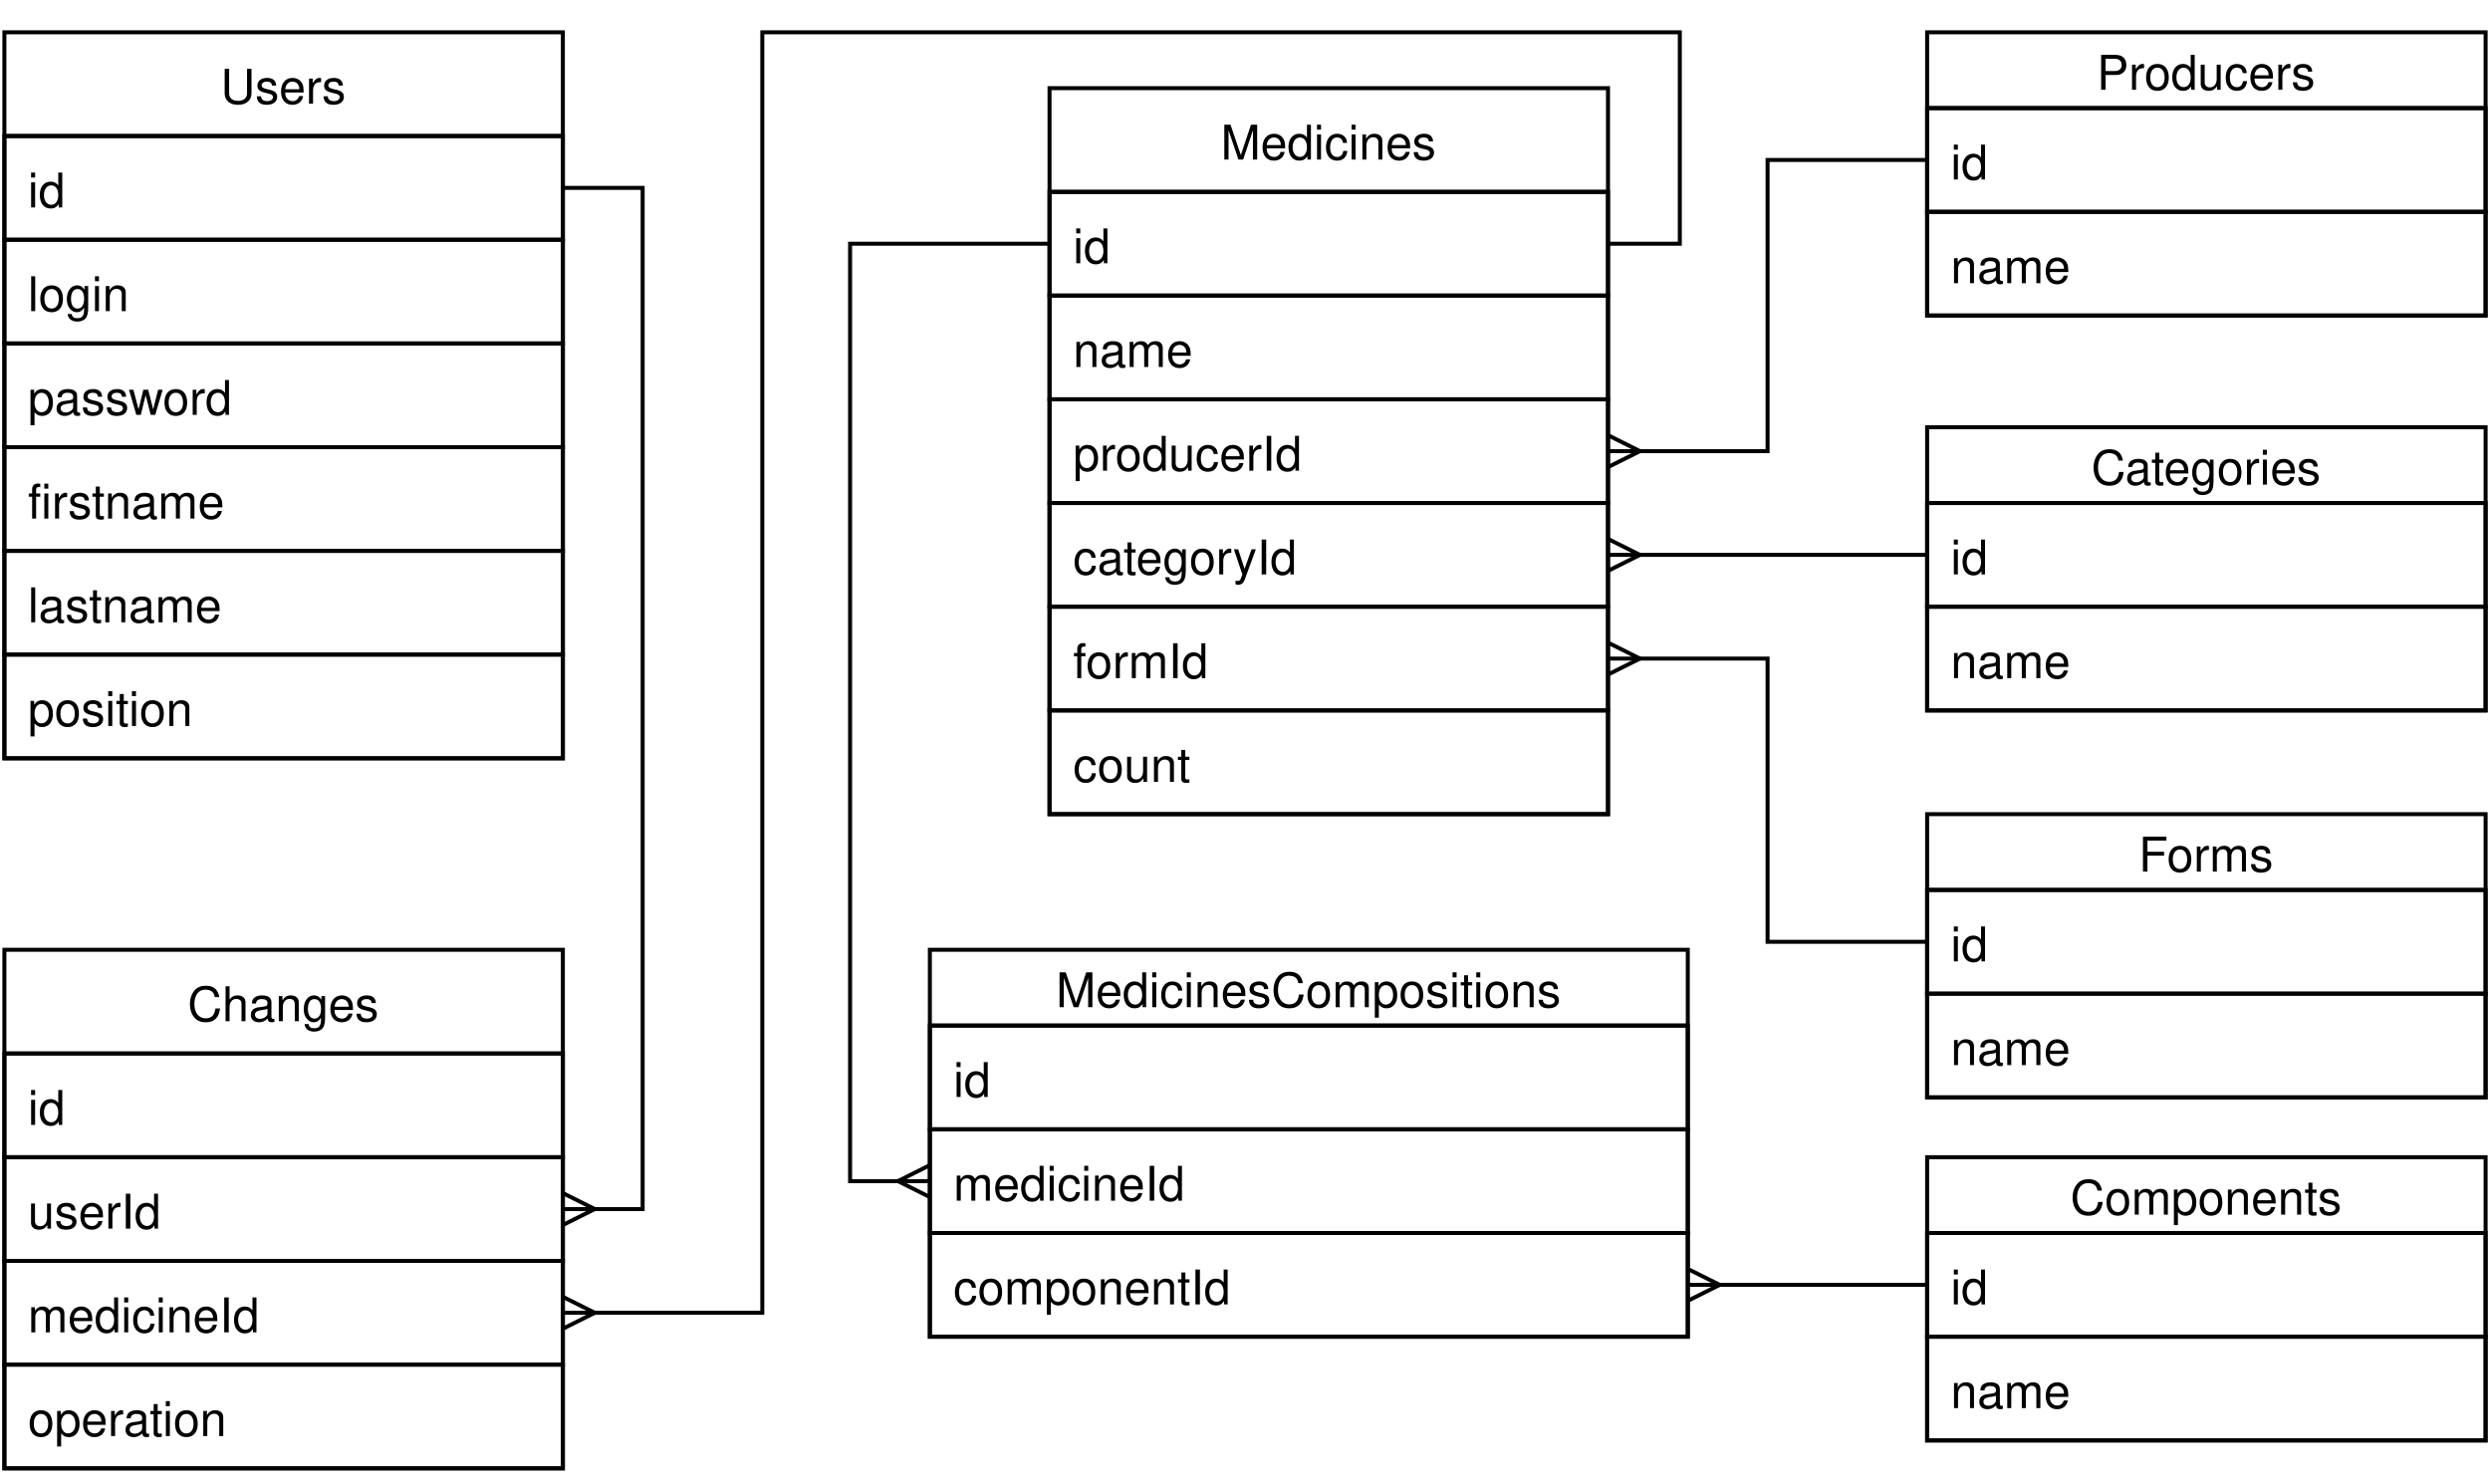
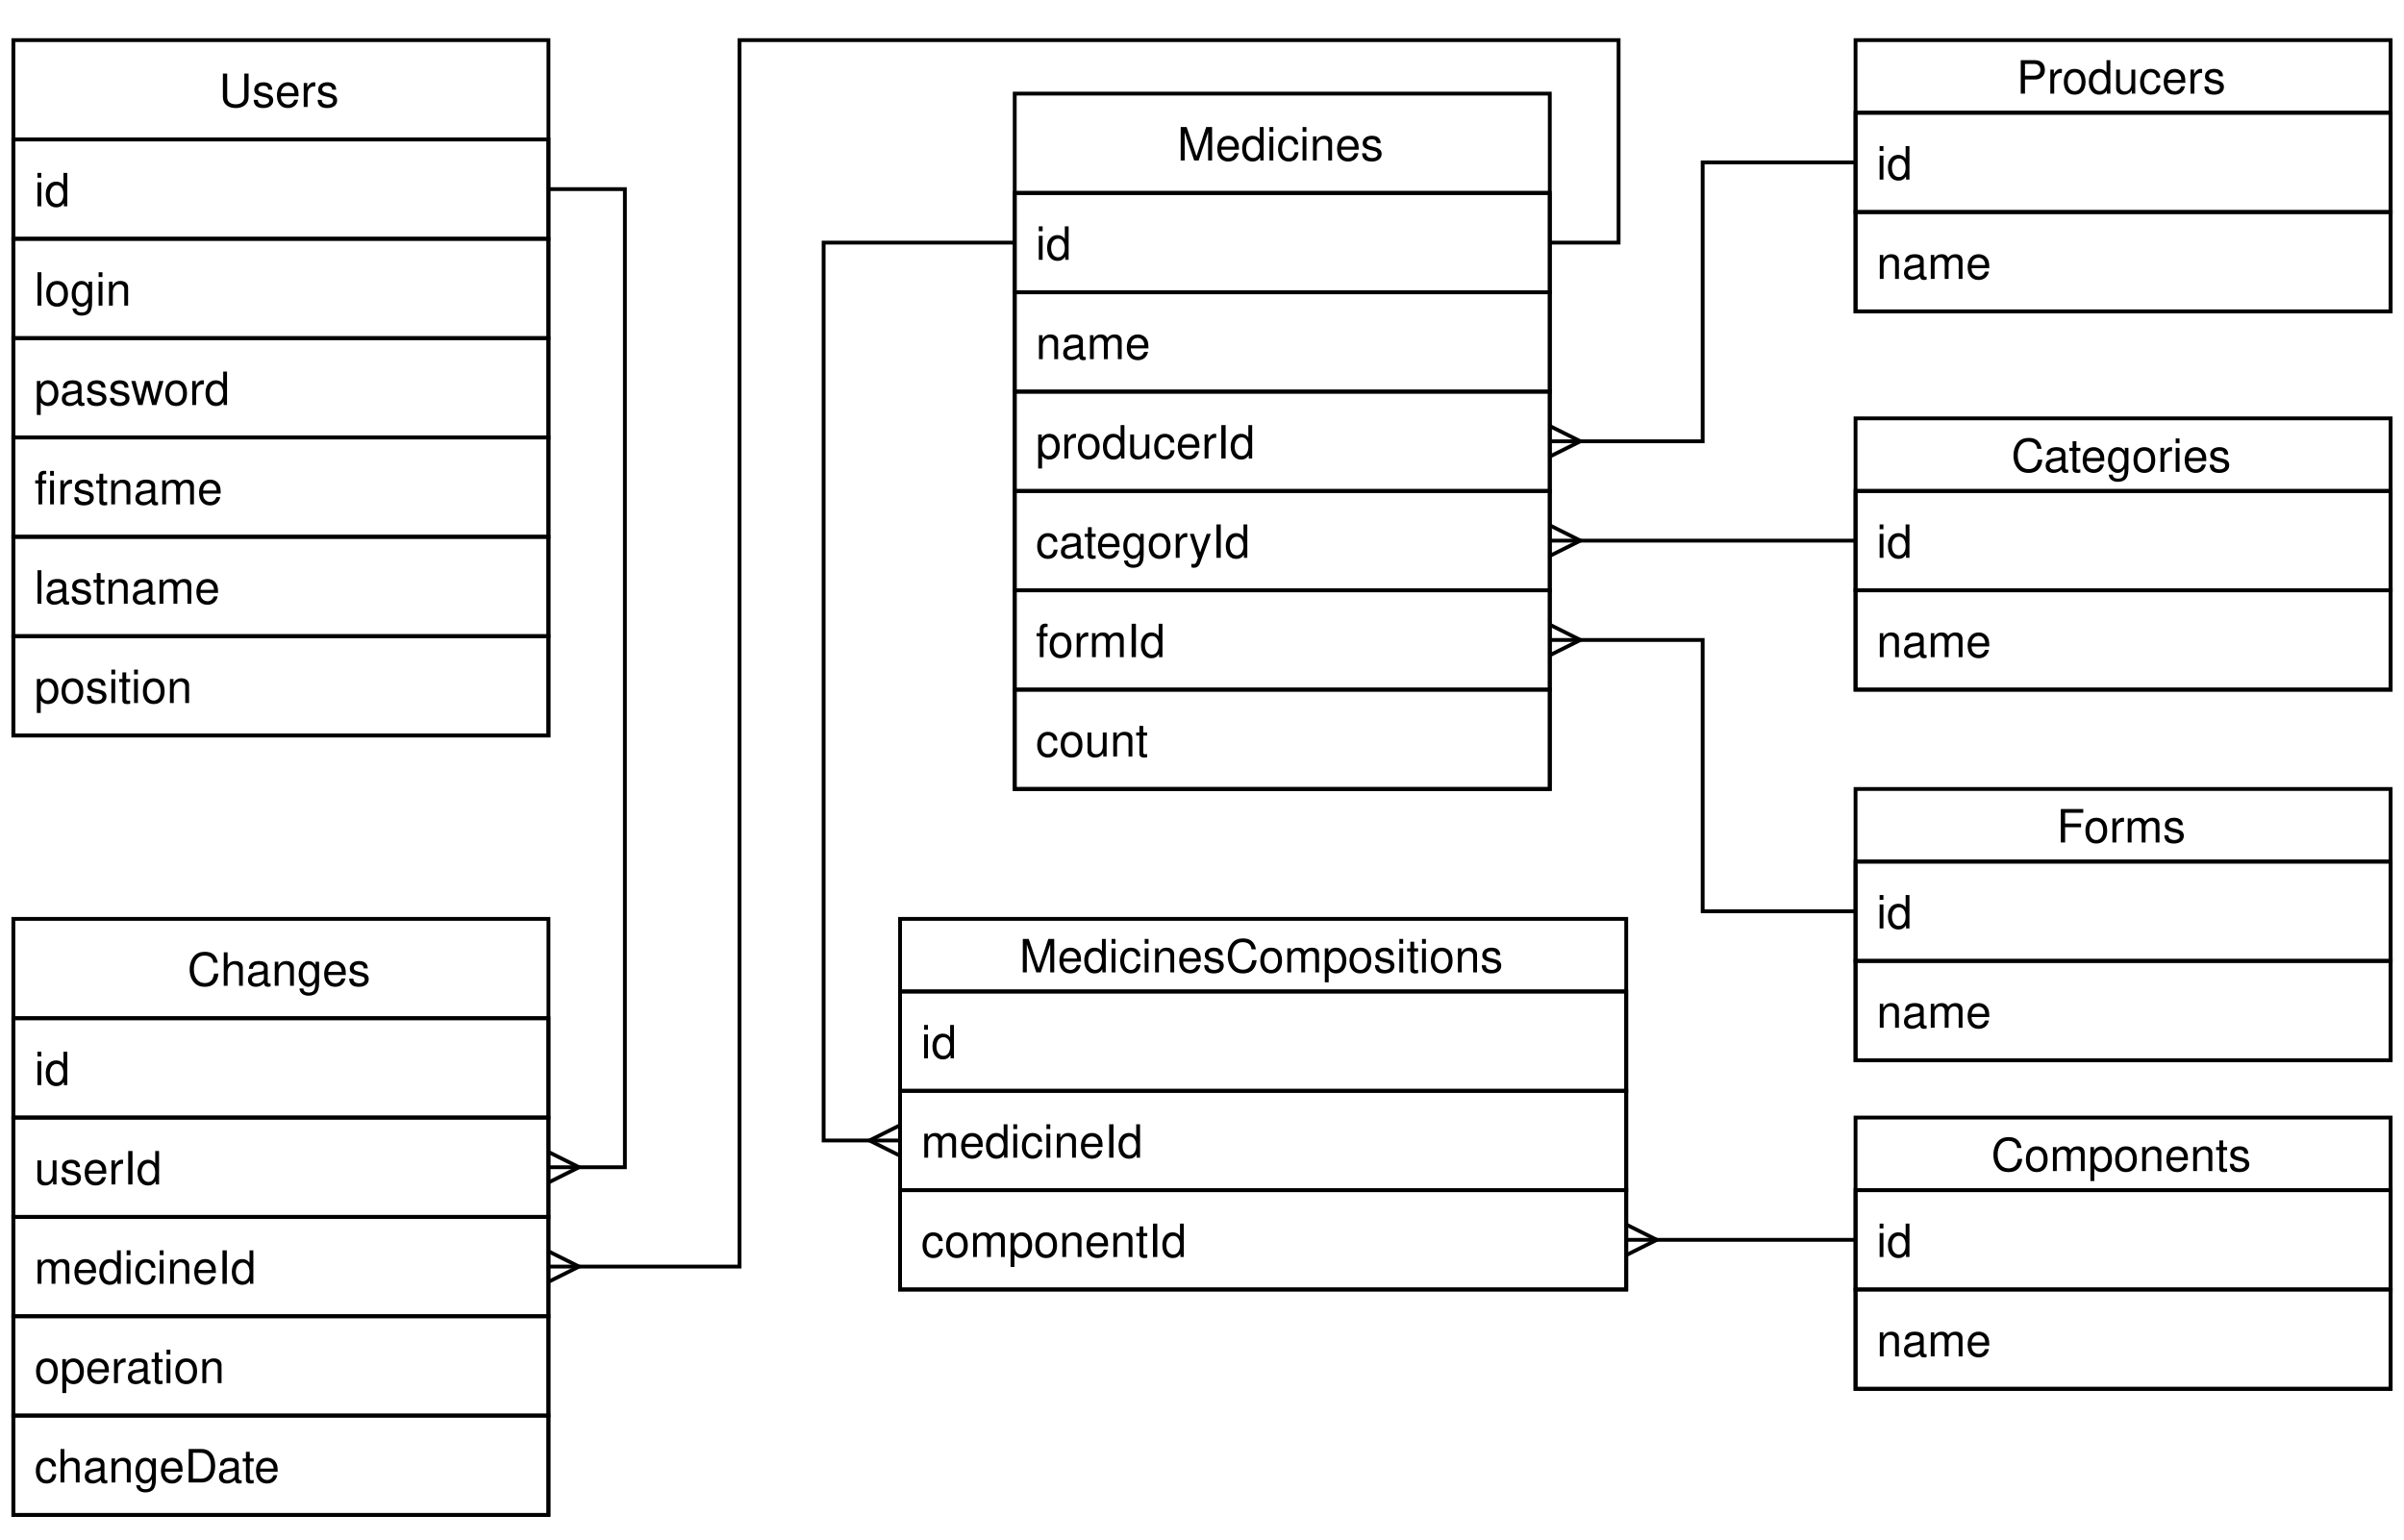
- <svg xmlns="http://www.w3.org/2000/svg" style="background-color: rgb(255, 255, 255);" version="1.1" width="3121px" height="1859px" viewBox="-0.5 -0.5 3121 1859" content="&lt;mxfile host=&quot;www.draw.io&quot; modified=&quot;2020-02-07T10:50:06.683Z&quot; agent=&quot;Mozilla/5.0 (Windows NT 10.0; Win64; x64; rv:72.0) Gecko/20100101 Firefox/72.0&quot; etag=&quot;59h_M0SFraWpasX_Acd5&quot; version=&quot;12.6.6&quot; type=&quot;onedrive&quot;&gt;&lt;diagram id=&quot;GywKI02_n0YU8F7hWZ7r&quot; name=&quot;Page-1&quot;&gt;7Zxfc9o4EMA/DY/c4H+AHwshaWeSThrmLu293Ci2sNXaFieLAP30J9kShsgBN0F2clWGB7SWjLW/3dVKC+k503RzRcAyvsEhTHr2INz0nIuebVuubff4axBuS8lo6JeCiKBQdKoEc/QTCuFASFcohPlBR4pxQtHyUBjgLIMBPZABQvD6sNsCJ4efugQRVATzACSq9B6FNC6lY3tUyT9CFMXyky05vxTIzmImeQxCvN4TObOeMyUY0/JdupnChCtP6qUcd/nM1d2DEZjRJgNG8V+DIJj104GbbGz02etPQF/QeQTJSkx4GoMsYhovn5lupSLyNUoTkLHWZIEzOhdXBqwdxCgJr8EWr/iD5BQEP2RrEmOCfrL+IGGXLCZglwkVnO0hvxtKkilOMGGCDBcfUA2a85uJjyEwZ8Nu5YStJ6IbsDnoeA1yKh8QJwlY5uiheGQ+MAUkQtkEU4pT0UnVp1DxIyQUbvZEQr9XEKeQki3rIq9KqxXGbo9Ee12ZjuUKWbxvNo4QAmGu0e7eFVH2RkD9BcCOAph1f8qWTY8WaAj+ASWLnu0Mir96RiBBUcaaCVzwsVxJiLnNByGmeMnvuAQByqLros+FW0nuxNy5CLOxi6RwjRiFIcw4QkwBBQ87E1tilNFCN96EvZi2poM/vJ7HnnLK2lbVZi/endApztiEACpoQmYMa8gNoobzUc84DV/CHjZjLfudHbWroF7lkHwyuLXg9uyOcXsK7hSGiGkbGuR6kI/GHSMfKsjxEhJAEc4McR3ErYHbMXJfQX4jvNykaC9J0ZyRfZCieQ0BW2NbE2GZM5oU7Vfd2W8M/62kaJaao2UghYa2DtqdZ2iWpdBeEhyuApOV62LeeYpmqxvuAFAYYbI1zPUwbzVJm8z99dx6+DucrqgdXt2Nx1/+6at+vsAkNbw18XYanqrpC+zqsWmAV2yWhrcO3l7naZu68Z7idMl4cd21sQ2z/P/XNszzD7dhjt0wWRtZuhiPzDbsZQ69847mHu137dBjsw9rD7frdZ2Uq9vu3SlaEchzxM9QTSh/SSh33MNQXlv09Gtw+yNduNXSiAnlzQ7I3cb0j4TyOtj6fFvNzUwdTDP0uoDeLnQ1WQtkQm6oa6IuU+82qCczPJzdZx8/9zdfon9v+/efnO99GWv2qP+ZQ/LbFsIUdDUreePvKrkND1XOUgirxWubQli9L5/gfMRX3kQlrB62emaaYGbmhrcW3m3Wwup5q0emS5Dna0yMi+tB3mYprB65WgpbIJJTc9KijXmrpbB66OpRSwIMc53M2yyH1TNXz1vkkZphrod5myWxeuY1JbHyew6opW8mvsFz1FdtyJ6WxCynYZXkHCWxesamJHY+jy4d5k2UxOqfz5TEWsTdZkms/vnUs7Rb8d1EE77PEb6bnqdpi96OOU47ozufyMe6jt6Oepxmorc23J1Hb2ekkIVhBGVgZjqJcYQzkMwqKdP0KgthKPRc9bnGnGARGr9DSrciQIMVxTwe01SGb7hB9KsYzt9/4+8Zi7J1sdm7dLGVjYzN96u8AW/sjeLNaljRkuOKpeID/wF/ZYiF7BJxVYkRoewxu0tBti1lez1KLXHVHI/qTJN4RQJ4TOWCL3uGCB4rrD1jOgQmgKLHwwc5v2GoWdwlJqlZ0s+xpNtOw123vjVdzdrMmv7SIF/6yttd0101gTNrujbcna/prqWQNWu65jXdV9f053/g09Wa7jrGMFo2DHnyeTLZK2ucnVmG16VlWG1bxo77EdsQ1nMOyzj2T3b2DePIl5k6M4zhuwsZg3duGDIvOBkyrG4to9OTg98yZHhtGUYxlM0KbPc6iNy7uvMtF1SbXLZNONjkOkNr38hO9ncHR7t7zqu6+84Tiy+nV9n/Tk+vcAn/3bnEuw+WTfOr8leZ5w+WrFn9583SkKr/X+rM/gM=&lt;/diagram&gt;&lt;/mxfile&gt;">
+ <svg xmlns="http://www.w3.org/2000/svg" style="background-color: rgb(255, 255, 255);" version="1.1" width="629px" height="403px" viewBox="-0.5 -0.5 629 403" content="&lt;mxfile host=&quot;www.draw.io&quot; modified=&quot;2020-02-07T12:28:25.441Z&quot; agent=&quot;Mozilla/5.0 (Windows NT 10.0; Win64; x64; rv:72.0) Gecko/20100101 Firefox/72.0&quot; etag=&quot;olZ-ZldbXgOSxDeas2uy&quot; version=&quot;12.6.6&quot; type=&quot;onedrive&quot;&gt;&lt;diagram id=&quot;GywKI02_n0YU8F7hWZ7r&quot; name=&quot;Page-1&quot;&gt;7Zxfc9o4EMA/DY/c+C/gx0JI2pmkk4a5S3svN4otjFrb4mQRoJ/+JFvCEDngJshOrsrwgBbJWPvbXa20Dj13km6uCFgubnAEk55jRZuee9FzHNtznB5/WdG2lAwHQSmICYpEp0owQz+hEFpCukIRzA86UowTipaHwhBnGQzpgQwQgteH3eY4OfzWJYihIpiFIFGl9yiii1I6coaV/CNE8UJ+sy3nlwLZWcwkX4AIr/dE7rTnTgjGtHyXbiYw4cqTeinHXT7z6e7GCMxokwHDxV9WGE77qeUlGwd99vtj0Bd0HkGyEhOeLEAWM42X90y3UhH5GqUJyFhrPMcZnYlPLNYOFyiJrsEWr/iN5BSEP2RrvMAE/WT9QcI+spmAfUyo4OwM+NVQkkxwggkTZLj4gmrQjF9MfA2BORt2KydsPxHdgM1Bx2uQU3mDOEnAMkcPxS3zgSkgMcrGmFKcik6qPoWKHyGhcLMnEvq9gjiFlGxZF/mptFph7M5QtNeV6diekC32zcYfCJMV5hrvrl0RZW8E1F8A7CqAWfenbNn0aIGG4B9Qsug5rlX81TMCCYoz1kzgnI/lSkLMbT4IMcVLfsUlCFEWXxd9LrxKcifmzkWYjZ0nhWssUBTBjCPEFFDwsDOxJUYZLXTjj9mLqXBi/eH3fHaXE9a2qzZ78e6ETnDGJgRQQRMyY1hDbhA1nI96xmn4EvagGWtHF2pPQb3KIflkcGvB7Tsd4/YV3CmMENM2NMj1IB+OOkY+UJDjJSSAIpwZ4jqI25bXHvJkigfT++zj5/7mS/zvbf/+k/u971sK87DI0C4AhQZ6DcymdvA8dLdh1qbNzwOF+Y0I7SYvf0le7g6dg7zcb+jV9sjRRNhW3drk5Y18N2gM/63k5baamGcgNcFbC+3O03LbVmgvCY5WodmK6WLeeV7uqKcsIUvPYky2hrke5q1m5uNZsJ7ZD39HkxV1oqu70ejLP33Vz+eYpIa3Jt6dJ+W2elYe4hWbpeGtg7ffedqmnrZMcLpkvLju2tiG2cH/axvmB4fbMNdpmKwNbV2Mh2Yb9jKH3nlHc48OunbokdmHtYfb87tOytVt9+4UrQjkOeIH5yaUvySUu95hKK+tdAc1uIOhLtxqPcyE8man4V5j+kdCeR1sfb6t5mam+KkZel1Abxe6mqyFMiE31DVRl6l3G9RrC6Ay1uxR/zOH5LcthJ2od/7aA2pew0OVsxTCavE6phD2orr2EV95E5WwetjqmWmCmZkb3lp4t1kLq+etHpkuQZ6vMTEurgd5m6WweuRqKWyOSE7NSYs25t0/pFZz1JIAw1wn8zbLYfXM1fMWeaRmmOth3mZJrJ55TUmsfM4BtfRk4hs8R33VhuxpScx2G1ZJzlESq2dsSmLn8+jSYd5ESaz+/kxJrEXcbZbE6u9PPUu7Fc8mmvB9jvDd9DxNW/R2zXHaGd35RD7WdfR21eM0E7214e48ertDhSyMYigDM9PJAsc4A8m0kjJNr7IIRkLPVZ9rzAkWofE7pHQrAjRYUczjMU1l+IYbRL+K4fz9N/6esShbF5u9jy62spGx+X6VF+CNvVG8WQ0rWnJcsVR84L/aUBliIbtEXFViRCR7TO9SkG1L2V6PUktcNcejOtMkXpEQHlO54MvuIYbHCmvPmA6BCaDo8fBGzm8YahZ3iUlqlvRzLOmO23DXrW9NV7M2s6a/NMiXvvJ213RPTeDMmq4Nd+drumcrZM2arnlND9Q1/fl/8OlqTfdcYxgtG4Y8+TyZ7JU1zs4sw+/SMuy2LWPH/YhtCOs5h2Uc+2WlfcM48jBTZ4YxeHchw3rnhiHzgpMhw+7WMjo9OfgtQ4bflmEUQ9mswHavg8i9qyvfckG1yWXbhINNrjuw943sZH/POtrdd1/VPXCfWHw5vcr+d3p6hUsE784l3n2wbJpflf+Vef5gyZrVz62WhlT9aK07/Q8=&lt;/diagram&gt;&lt;/mxfile&gt;">
  <defs>
-     <clipPath id="mx-clip-33-1353-644-114-0">
-       <rect x="33" y="1353" width="644" height="114" />
-     </clipPath>
-     <clipPath id="mx-clip-33-1483-644-114-0">
-       <rect x="33" y="1483" width="644" height="114" />
-     </clipPath>
-     <clipPath id="mx-clip-33-1613-644-114-0">
-       <rect x="33" y="1613" width="644" height="114" />
-     </clipPath>
-     <clipPath id="mx-clip-33-1743-644-114-0">
-       <rect x="33" y="1743" width="644" height="114" />
-     </clipPath>
-     <clipPath id="mx-clip-1343-273-644-114-0">
-       <rect x="1343" y="273" width="644" height="114" />
-     </clipPath>
-     <clipPath id="mx-clip-1343-403-644-114-0">
-       <rect x="1343" y="403" width="644" height="114" />
-     </clipPath>
-     <clipPath id="mx-clip-1343-533-644-114-0">
-       <rect x="1343" y="533" width="644" height="114" />
-     </clipPath>
-     <clipPath id="mx-clip-1343-663-644-114-0">
-       <rect x="1343" y="663" width="644" height="114" />
-     </clipPath>
-     <clipPath id="mx-clip-1343-793-644-114-0">
-       <rect x="1343" y="793" width="644" height="114" />
-     </clipPath>
-     <clipPath id="mx-clip-1343-923-644-114-0">
-       <rect x="1343" y="923" width="644" height="114" />
-     </clipPath>
-     <clipPath id="mx-clip-2443-1578-644-114-0">
-       <rect x="2443" y="1578" width="644" height="114" />
-     </clipPath>
-     <clipPath id="mx-clip-2443-1708-644-114-0">
-       <rect x="2443" y="1708" width="644" height="114" />
-     </clipPath>
-     <clipPath id="mx-clip-1193-1318-894-114-0">
-       <rect x="1193" y="1318" width="894" height="114" />
-     </clipPath>
-     <clipPath id="mx-clip-1193-1448-894-114-0">
-       <rect x="1193" y="1448" width="894" height="114" />
-     </clipPath>
-     <clipPath id="mx-clip-1193-1578-894-114-0">
-       <rect x="1193" y="1578" width="894" height="114" />
-     </clipPath>
-     <clipPath id="mx-clip-33-203-644-114-0">
-       <rect x="33" y="203" width="644" height="114" />
-     </clipPath>
-     <clipPath id="mx-clip-33-333-644-114-0">
-       <rect x="33" y="333" width="644" height="114" />
-     </clipPath>
-     <clipPath id="mx-clip-33-463-644-114-0">
-       <rect x="33" y="463" width="644" height="114" />
-     </clipPath>
-     <clipPath id="mx-clip-33-593-644-114-0">
-       <rect x="33" y="593" width="644" height="114" />
-     </clipPath>
-     <clipPath id="mx-clip-33-723-644-114-0">
-       <rect x="33" y="723" width="644" height="114" />
-     </clipPath>
-     <clipPath id="mx-clip-33-853-644-114-0">
-       <rect x="33" y="853" width="644" height="114" />
-     </clipPath>
-     <clipPath id="mx-clip-2443-663-644-114-0">
-       <rect x="2443" y="663" width="644" height="114" />
-     </clipPath>
-     <clipPath id="mx-clip-2443-793-644-114-0">
-       <rect x="2443" y="793" width="644" height="114" />
-     </clipPath>
-     <clipPath id="mx-clip-2443-168-644-114-0">
-       <rect x="2443" y="168" width="644" height="114" />
-     </clipPath>
-     <clipPath id="mx-clip-2443-298-644-114-0">
-       <rect x="2443" y="298" width="644" height="114" />
-     </clipPath>
-     <clipPath id="mx-clip-2443-1148-644-114-0">
-       <rect x="2443" y="1148" width="644" height="114" />
-     </clipPath>
-     <clipPath id="mx-clip-2443-1278-644-114-0">
-       <rect x="2443" y="1278" width="644" height="114" />
+     <clipPath id="mx-clip-7-271-132-26-0">
+       <rect x="7" y="271" width="132" height="26" />
+     </clipPath>
+     <clipPath id="mx-clip-7-297-132-26-0">
+       <rect x="7" y="297" width="132" height="26" />
+     </clipPath>
+     <clipPath id="mx-clip-7-323-132-26-0">
+       <rect x="7" y="323" width="132" height="26" />
+     </clipPath>
+     <clipPath id="mx-clip-7-349-132-26-0">
+       <rect x="7" y="349" width="132" height="26" />
+     </clipPath>
+     <clipPath id="mx-clip-7-375-132-26-0">
+       <rect x="7" y="375" width="132" height="26" />
+     </clipPath>
+     <clipPath id="mx-clip-269-55-132-26-0">
+       <rect x="269" y="55" width="132" height="26" />
+     </clipPath>
+     <clipPath id="mx-clip-269-81-132-26-0">
+       <rect x="269" y="81" width="132" height="26" />
+     </clipPath>
+     <clipPath id="mx-clip-269-107-132-26-0">
+       <rect x="269" y="107" width="132" height="26" />
+     </clipPath>
+     <clipPath id="mx-clip-269-133-132-26-0">
+       <rect x="269" y="133" width="132" height="26" />
+     </clipPath>
+     <clipPath id="mx-clip-269-159-132-26-0">
+       <rect x="269" y="159" width="132" height="26" />
+     </clipPath>
+     <clipPath id="mx-clip-269-185-132-26-0">
+       <rect x="269" y="185" width="132" height="26" />
+     </clipPath>
+     <clipPath id="mx-clip-489-316-132-26-0">
+       <rect x="489" y="316" width="132" height="26" />
+     </clipPath>
+     <clipPath id="mx-clip-489-342-132-26-0">
+       <rect x="489" y="342" width="132" height="26" />
+     </clipPath>
+     <clipPath id="mx-clip-239-264-182-26-0">
+       <rect x="239" y="264" width="182" height="26" />
+     </clipPath>
+     <clipPath id="mx-clip-239-290-182-26-0">
+       <rect x="239" y="290" width="182" height="26" />
+     </clipPath>
+     <clipPath id="mx-clip-239-316-182-26-0">
+       <rect x="239" y="316" width="182" height="26" />
+     </clipPath>
+     <clipPath id="mx-clip-7-41-132-26-0">
+       <rect x="7" y="41" width="132" height="26" />
+     </clipPath>
+     <clipPath id="mx-clip-7-67-132-26-0">
+       <rect x="7" y="67" width="132" height="26" />
+     </clipPath>
+     <clipPath id="mx-clip-7-93-132-26-0">
+       <rect x="7" y="93" width="132" height="26" />
+     </clipPath>
+     <clipPath id="mx-clip-7-119-132-26-0">
+       <rect x="7" y="119" width="132" height="26" />
+     </clipPath>
+     <clipPath id="mx-clip-7-145-132-26-0">
+       <rect x="7" y="145" width="132" height="26" />
+     </clipPath>
+     <clipPath id="mx-clip-7-171-132-26-0">
+       <rect x="7" y="171" width="132" height="26" />
+     </clipPath>
+     <clipPath id="mx-clip-489-133-132-26-0">
+       <rect x="489" y="133" width="132" height="26" />
+     </clipPath>
+     <clipPath id="mx-clip-489-159-132-26-0">
+       <rect x="489" y="159" width="132" height="26" />
+     </clipPath>
+     <clipPath id="mx-clip-489-34-132-26-0">
+       <rect x="489" y="34" width="132" height="26" />
+     </clipPath>
+     <clipPath id="mx-clip-489-60-132-26-0">
+       <rect x="489" y="60" width="132" height="26" />
+     </clipPath>
+     <clipPath id="mx-clip-489-230-132-26-0">
+       <rect x="489" y="230" width="132" height="26" />
+     </clipPath>
+     <clipPath id="mx-clip-489-256-132-26-0">
+       <rect x="489" y="256" width="132" height="26" />
    </clipPath>
  </defs>
  <g>
-     <path d="M 5 1320 L 5 1190 L 705 1190 L 705 1320" fill="none" stroke="#000000" stroke-width="5" stroke-miterlimit="10" pointer-events="all" />
-     <path d="M 5 1320 L 5 1840 L 705 1840 L 705 1320" fill="none" stroke="#000000" stroke-width="5" stroke-miterlimit="10" pointer-events="none" />
-     <path d="M 5 1320 L 705 1320" fill="none" stroke="#000000" stroke-width="5" stroke-miterlimit="10" pointer-events="none" />
-     <g fill="#000000" font-family="Helvetica" text-anchor="middle" font-size="60px">
-       <text x="354.5" y="1279.5">Changes</text>
-     </g>
-     <rect x="5" y="1320" width="700" height="130" fill="none" stroke="#000000" stroke-width="5" pointer-events="none" />
-     <g fill="#000000" font-family="Helvetica" clip-path="url(#mx-clip-33-1353-644-114-0)" font-size="60px">
-       <text x="34.5" y="1409.5">id</text>
-     </g>
-     <rect x="5" y="1450" width="700" height="130" fill="none" stroke="#000000" stroke-width="5" pointer-events="none" />
-     <g fill="#000000" font-family="Helvetica" clip-path="url(#mx-clip-33-1483-644-114-0)" font-size="60px">
-       <text x="34.5" y="1539.5">userId</text>
-     </g>
-     <rect x="5" y="1580" width="700" height="130" fill="none" stroke="#000000" stroke-width="5" pointer-events="none" />
-     <g fill="#000000" font-family="Helvetica" clip-path="url(#mx-clip-33-1613-644-114-0)" font-size="60px">
-       <text x="34.5" y="1669.5">medicineId</text>
-     </g>
-     <rect x="5" y="1710" width="700" height="130" fill="none" stroke="#000000" stroke-width="5" pointer-events="none" />
-     <g fill="#000000" font-family="Helvetica" clip-path="url(#mx-clip-33-1743-644-114-0)" font-size="60px">
-       <text x="34.5" y="1799.5">operation</text>
-     </g>
-     <path d="M 1315 240 L 1315 110 L 2015 110 L 2015 240" fill="none" stroke="#000000" stroke-width="5" stroke-miterlimit="10" pointer-events="none" />
-     <path d="M 1315 240 L 1315 1020 L 2015 1020 L 2015 240" fill="none" stroke="#000000" stroke-width="5" stroke-miterlimit="10" pointer-events="none" />
-     <path d="M 1315 240 L 2015 240" fill="none" stroke="#000000" stroke-width="5" stroke-miterlimit="10" pointer-events="none" />
-     <g fill="#000000" font-family="Helvetica" text-anchor="middle" font-size="60px">
-       <text x="1664.5" y="199.5">Medicines</text>
-     </g>
-     <rect x="1315" y="240" width="700" height="130" fill="none" stroke="#000000" stroke-width="5" pointer-events="none" />
-     <g fill="#000000" font-family="Helvetica" clip-path="url(#mx-clip-1343-273-644-114-0)" font-size="60px">
-       <text x="1344.5" y="329.5">id</text>
-     </g>
-     <rect x="1315" y="370" width="700" height="130" fill="none" stroke="#000000" stroke-width="5" pointer-events="none" />
-     <g fill="#000000" font-family="Helvetica" clip-path="url(#mx-clip-1343-403-644-114-0)" font-size="60px">
-       <text x="1344.5" y="459.5">name</text>
-     </g>
-     <rect x="1315" y="500" width="700" height="130" fill="none" stroke="#000000" stroke-width="5" pointer-events="none" />
-     <g fill="#000000" font-family="Helvetica" clip-path="url(#mx-clip-1343-533-644-114-0)" font-size="60px">
-       <text x="1344.5" y="589.5">producerId</text>
-     </g>
-     <rect x="1315" y="630" width="700" height="130" fill="none" stroke="#000000" stroke-width="5" pointer-events="none" />
-     <g fill="#000000" font-family="Helvetica" clip-path="url(#mx-clip-1343-663-644-114-0)" font-size="60px">
-       <text x="1344.5" y="719.5">categoryId</text>
-     </g>
-     <rect x="1315" y="760" width="700" height="130" fill="none" stroke="#000000" stroke-width="5" pointer-events="none" />
-     <g fill="#000000" font-family="Helvetica" clip-path="url(#mx-clip-1343-793-644-114-0)" font-size="60px">
-       <text x="1344.5" y="849.5">formId</text>
-     </g>
-     <rect x="1315" y="890" width="700" height="130" fill="none" stroke="#000000" stroke-width="5" pointer-events="none" />
-     <g fill="#000000" font-family="Helvetica" clip-path="url(#mx-clip-1343-923-644-114-0)" font-size="60px">
-       <text x="1344.5" y="979.5">count</text>
-     </g>
-     <path d="M 2415 1545 L 2415 1450 L 3115 1450 L 3115 1545" fill="none" stroke="#000000" stroke-width="5" stroke-miterlimit="10" pointer-events="none" />
-     <path d="M 2415 1545 L 2415 1805 L 3115 1805 L 3115 1545" fill="none" stroke="#000000" stroke-width="5" stroke-miterlimit="10" pointer-events="none" />
-     <path d="M 2415 1545 L 3115 1545" fill="none" stroke="#000000" stroke-width="5" stroke-miterlimit="10" pointer-events="none" />
-     <g fill="#000000" font-family="Helvetica" text-anchor="middle" font-size="60px">
-       <text x="2764.5" y="1522">Components</text>
-     </g>
-     <rect x="2415" y="1545" width="700" height="130" fill="none" stroke="#000000" stroke-width="5" pointer-events="none" />
-     <g fill="#000000" font-family="Helvetica" clip-path="url(#mx-clip-2443-1578-644-114-0)" font-size="60px">
-       <text x="2444.5" y="1634.5">id</text>
-     </g>
-     <rect x="2415" y="1675" width="700" height="130" fill="none" stroke="#000000" stroke-width="5" pointer-events="none" />
-     <g fill="#000000" font-family="Helvetica" clip-path="url(#mx-clip-2443-1708-644-114-0)" font-size="60px">
-       <text x="2444.5" y="1764.5">name</text>
-     </g>
-     <path d="M 1165 1285 L 1165 1190 L 2115 1190 L 2115 1285" fill="none" stroke="#000000" stroke-width="5" stroke-miterlimit="10" pointer-events="none" />
-     <path d="M 1165 1285 L 1165 1675 L 2115 1675 L 2115 1285" fill="none" stroke="#000000" stroke-width="5" stroke-miterlimit="10" pointer-events="none" />
-     <path d="M 1165 1285 L 2115 1285" fill="none" stroke="#000000" stroke-width="5" stroke-miterlimit="10" pointer-events="none" />
-     <g fill="#000000" font-family="Helvetica" text-anchor="middle" font-size="60px">
-       <text x="1639.5" y="1262">MedicinesCompositions</text>
-     </g>
-     <rect x="1165" y="1285" width="950" height="130" fill="none" stroke="#000000" stroke-width="5" pointer-events="none" />
-     <g fill="#000000" font-family="Helvetica" clip-path="url(#mx-clip-1193-1318-894-114-0)" font-size="60px">
-       <text x="1194.5" y="1374.5">id</text>
-     </g>
-     <rect x="1165" y="1415" width="950" height="130" fill="none" stroke="#000000" stroke-width="5" pointer-events="none" />
-     <g fill="#000000" font-family="Helvetica" clip-path="url(#mx-clip-1193-1448-894-114-0)" font-size="60px">
-       <text x="1194.5" y="1504.5">medicineId</text>
-     </g>
-     <rect x="1165" y="1545" width="950" height="130" fill="none" stroke="#000000" stroke-width="5" pointer-events="none" />
-     <g fill="#000000" font-family="Helvetica" clip-path="url(#mx-clip-1193-1578-894-114-0)" font-size="60px">
-       <text x="1194.5" y="1634.5">componentId</text>
-     </g>
-     <path d="M 5 170 L 5 40 L 705 40 L 705 170" fill="none" stroke="#000000" stroke-width="5" stroke-miterlimit="10" pointer-events="none" />
-     <path d="M 5 170 L 5 950 L 705 950 L 705 170" fill="none" stroke="#000000" stroke-width="5" stroke-miterlimit="10" pointer-events="none" />
-     <path d="M 5 170 L 705 170" fill="none" stroke="#000000" stroke-width="5" stroke-miterlimit="10" pointer-events="none" />
-     <g fill="#000000" font-family="Helvetica" text-anchor="middle" font-size="60px">
-       <text x="354.5" y="129.5">Users</text>
-     </g>
-     <rect x="5" y="170" width="700" height="130" fill="none" stroke="#000000" stroke-width="5" pointer-events="none" />
-     <g fill="#000000" font-family="Helvetica" clip-path="url(#mx-clip-33-203-644-114-0)" font-size="60px">
-       <text x="34.5" y="259.5">id</text>
-     </g>
-     <rect x="5" y="300" width="700" height="130" fill="none" stroke="#000000" stroke-width="5" pointer-events="none" />
-     <g fill="#000000" font-family="Helvetica" clip-path="url(#mx-clip-33-333-644-114-0)" font-size="60px">
-       <text x="34.5" y="389.5">login</text>
-     </g>
-     <rect x="5" y="430" width="700" height="130" fill="none" stroke="#000000" stroke-width="5" pointer-events="none" />
-     <g fill="#000000" font-family="Helvetica" clip-path="url(#mx-clip-33-463-644-114-0)" font-size="60px">
-       <text x="34.5" y="519.5">password</text>
-     </g>
-     <rect x="5" y="560" width="700" height="130" fill="none" stroke="#000000" stroke-width="5" pointer-events="none" />
-     <g fill="#000000" font-family="Helvetica" clip-path="url(#mx-clip-33-593-644-114-0)" font-size="60px">
-       <text x="34.5" y="649.5">firstname</text>
-     </g>
-     <rect x="5" y="690" width="700" height="130" fill="none" stroke="#000000" stroke-width="5" pointer-events="none" />
-     <g fill="#000000" font-family="Helvetica" clip-path="url(#mx-clip-33-723-644-114-0)" font-size="60px">
-       <text x="34.5" y="779.5">lastname</text>
-     </g>
-     <rect x="5" y="820" width="700" height="130" fill="none" stroke="#000000" stroke-width="5" pointer-events="none" />
-     <g fill="#000000" font-family="Helvetica" clip-path="url(#mx-clip-33-853-644-114-0)" font-size="60px">
-       <text x="34.5" y="909.5">position</text>
-     </g>
-     <path d="M 2415 630 L 2415 535 L 3115 535 L 3115 630" fill="none" stroke="#000000" stroke-width="5" stroke-miterlimit="10" pointer-events="none" />
-     <path d="M 2415 630 L 2415 890 L 3115 890 L 3115 630" fill="none" stroke="#000000" stroke-width="5" stroke-miterlimit="10" pointer-events="none" />
-     <path d="M 2415 630 L 3115 630" fill="none" stroke="#000000" stroke-width="5" stroke-miterlimit="10" pointer-events="none" />
-     <g fill="#000000" font-family="Helvetica" text-anchor="middle" font-size="60px">
-       <text x="2764.5" y="607">Categories</text>
-     </g>
-     <rect x="2415" y="630" width="700" height="130" fill="none" stroke="#000000" stroke-width="5" pointer-events="none" />
-     <g fill="#000000" font-family="Helvetica" clip-path="url(#mx-clip-2443-663-644-114-0)" font-size="60px">
-       <text x="2444.5" y="719.5">id</text>
-     </g>
-     <rect x="2415" y="760" width="700" height="130" fill="none" stroke="#000000" stroke-width="5" pointer-events="none" />
-     <g fill="#000000" font-family="Helvetica" clip-path="url(#mx-clip-2443-793-644-114-0)" font-size="60px">
-       <text x="2444.5" y="849.5">name</text>
-     </g>
-     <path d="M 2415 135 L 2415 40 L 3115 40 L 3115 135" fill="none" stroke="#000000" stroke-width="5" stroke-miterlimit="10" pointer-events="none" />
-     <path d="M 2415 135 L 2415 395 L 3115 395 L 3115 135" fill="none" stroke="#000000" stroke-width="5" stroke-miterlimit="10" pointer-events="none" />
-     <path d="M 2415 135 L 3115 135" fill="none" stroke="#000000" stroke-width="5" stroke-miterlimit="10" pointer-events="none" />
-     <g fill="#000000" font-family="Helvetica" text-anchor="middle" font-size="60px">
-       <text x="2764.5" y="112">Producers</text>
-     </g>
-     <rect x="2415" y="135" width="700" height="130" fill="none" stroke="#000000" stroke-width="5" pointer-events="none" />
-     <g fill="#000000" font-family="Helvetica" clip-path="url(#mx-clip-2443-168-644-114-0)" font-size="60px">
-       <text x="2444.5" y="224.5">id</text>
-     </g>
-     <rect x="2415" y="265" width="700" height="130" fill="none" stroke="#000000" stroke-width="5" pointer-events="none" />
-     <g fill="#000000" font-family="Helvetica" clip-path="url(#mx-clip-2443-298-644-114-0)" font-size="60px">
-       <text x="2444.5" y="354.5">name</text>
-     </g>
-     <path d="M 2415 200 L 2215 200 L 2215 565 L 2015 565" fill="none" stroke="#000000" stroke-width="5" stroke-miterlimit="10" pointer-events="none" />
-     <path d="M 2015 585 L 2055 565 L 2015 545" fill="none" stroke="#000000" stroke-width="5" stroke-miterlimit="10" pointer-events="none" />
-     <path d="M 2415 1115 L 2415 1020 L 3115 1020 L 3115 1115" fill="none" stroke="#000000" stroke-width="5" stroke-miterlimit="10" pointer-events="none" />
-     <path d="M 2415 1115 L 2415 1375 L 3115 1375 L 3115 1115" fill="none" stroke="#000000" stroke-width="5" stroke-miterlimit="10" pointer-events="none" />
-     <path d="M 2415 1115 L 3115 1115" fill="none" stroke="#000000" stroke-width="5" stroke-miterlimit="10" pointer-events="none" />
-     <g fill="#000000" font-family="Helvetica" text-anchor="middle" font-size="60px">
-       <text x="2764.5" y="1092">Forms</text>
-     </g>
-     <rect x="2415" y="1115" width="700" height="130" fill="none" stroke="#000000" stroke-width="5" pointer-events="none" />
-     <g fill="#000000" font-family="Helvetica" clip-path="url(#mx-clip-2443-1148-644-114-0)" font-size="60px">
-       <text x="2444.5" y="1204.5">id</text>
-     </g>
-     <rect x="2415" y="1245" width="700" height="130" fill="none" stroke="#000000" stroke-width="5" pointer-events="none" />
-     <g fill="#000000" font-family="Helvetica" clip-path="url(#mx-clip-2443-1278-644-114-0)" font-size="60px">
-       <text x="2444.5" y="1334.5">name</text>
-     </g>
-     <path d="M 2415 1180 L 2215 1180 L 2215 825 L 2015 825" fill="none" stroke="#000000" stroke-width="5" stroke-miterlimit="10" pointer-events="none" />
-     <path d="M 2015 845 L 2055 825 L 2015 805" fill="none" stroke="#000000" stroke-width="5" stroke-miterlimit="10" pointer-events="none" />
-     <path d="M 2415 695 L 2015 695" fill="none" stroke="#000000" stroke-width="5" stroke-miterlimit="10" pointer-events="none" />
-     <path d="M 2015 715 L 2055 695 L 2015 675" fill="none" stroke="#000000" stroke-width="5" stroke-miterlimit="10" pointer-events="none" />
-     <path d="M 705 1515 L 805 1515 L 805 235 L 705 235" fill="none" stroke="#000000" stroke-width="5" stroke-miterlimit="10" pointer-events="none" />
-     <path d="M 705 1535 L 745 1515 L 705 1495" fill="none" stroke="#000000" stroke-width="5" stroke-miterlimit="10" pointer-events="none" />
-     <path d="M 1165 1480 L 1065 1480 L 1065 305 L 1315 305" fill="none" stroke="#000000" stroke-width="5" stroke-miterlimit="10" pointer-events="none" />
-     <path d="M 1165 1460 L 1125 1480 L 1165 1500" fill="none" stroke="#000000" stroke-width="5" stroke-miterlimit="10" pointer-events="none" />
-     <path d="M 705 1645 L 955 1645 L 955 40 L 2105 40 L 2105 305 L 2015 305" fill="none" stroke="#000000" stroke-width="5" stroke-miterlimit="10" pointer-events="none" />
-     <path d="M 705 1665 L 745 1645 L 705 1625" fill="none" stroke="#000000" stroke-width="5" stroke-miterlimit="10" pointer-events="none" />
-     <path d="M 2115 1610 L 2415 1610" fill="none" stroke="#000000" stroke-width="5" stroke-miterlimit="10" pointer-events="none" />
-     <path d="M 2115 1630 L 2155 1610 L 2115 1590" fill="none" stroke="#000000" stroke-width="5" stroke-miterlimit="10" pointer-events="none" />
+     <path d="M 3 266 L 3 240 L 143 240 L 143 266" fill="none" stroke="#000000" stroke-miterlimit="10" pointer-events="all" />
+     <path d="M 3 266 L 3 396 L 143 396 L 143 266" fill="none" stroke="#000000" stroke-miterlimit="10" pointer-events="none" />
+     <path d="M 3 266 L 143 266" fill="none" stroke="#000000" stroke-miterlimit="10" pointer-events="none" />
+     <g fill="#000000" font-family="Helvetica" text-anchor="middle" font-size="12px">
+       <text x="72.5" y="257.5">Changes</text>
+     </g>
+     <rect x="3" y="266" width="140" height="26" fill="none" stroke="#000000" pointer-events="none" />
+     <g fill="#000000" font-family="Helvetica" clip-path="url(#mx-clip-7-271-132-26-0)" font-size="12px">
+       <text x="8.5" y="283.5">id</text>
+     </g>
+     <rect x="3" y="292" width="140" height="26" fill="none" stroke="#000000" pointer-events="none" />
+     <g fill="#000000" font-family="Helvetica" clip-path="url(#mx-clip-7-297-132-26-0)" font-size="12px">
+       <text x="8.5" y="309.5">userId</text>
+     </g>
+     <rect x="3" y="318" width="140" height="26" fill="none" stroke="#000000" pointer-events="none" />
+     <g fill="#000000" font-family="Helvetica" clip-path="url(#mx-clip-7-323-132-26-0)" font-size="12px">
+       <text x="8.5" y="335.5">medicineId</text>
+     </g>
+     <rect x="3" y="344" width="140" height="26" fill="none" stroke="#000000" pointer-events="none" />
+     <g fill="#000000" font-family="Helvetica" clip-path="url(#mx-clip-7-349-132-26-0)" font-size="12px">
+       <text x="8.5" y="361.5">operation</text>
+     </g>
+     <rect x="3" y="370" width="140" height="26" fill="none" stroke="#000000" pointer-events="none" />
+     <g fill="#000000" font-family="Helvetica" clip-path="url(#mx-clip-7-375-132-26-0)" font-size="12px">
+       <text x="8.5" y="387.5">changeDate</text>
+     </g>
+     <path d="M 265 50 L 265 24 L 405 24 L 405 50" fill="none" stroke="#000000" stroke-miterlimit="10" pointer-events="none" />
+     <path d="M 265 50 L 265 206 L 405 206 L 405 50" fill="none" stroke="#000000" stroke-miterlimit="10" pointer-events="none" />
+     <path d="M 265 50 L 405 50" fill="none" stroke="#000000" stroke-miterlimit="10" pointer-events="none" />
+     <g fill="#000000" font-family="Helvetica" text-anchor="middle" font-size="12px">
+       <text x="334.5" y="41.5">Medicines</text>
+     </g>
+     <rect x="265" y="50" width="140" height="26" fill="none" stroke="#000000" pointer-events="none" />
+     <g fill="#000000" font-family="Helvetica" clip-path="url(#mx-clip-269-55-132-26-0)" font-size="12px">
+       <text x="270.5" y="67.5">id</text>
+     </g>
+     <rect x="265" y="76" width="140" height="26" fill="none" stroke="#000000" pointer-events="none" />
+     <g fill="#000000" font-family="Helvetica" clip-path="url(#mx-clip-269-81-132-26-0)" font-size="12px">
+       <text x="270.5" y="93.5">name</text>
+     </g>
+     <rect x="265" y="102" width="140" height="26" fill="none" stroke="#000000" pointer-events="none" />
+     <g fill="#000000" font-family="Helvetica" clip-path="url(#mx-clip-269-107-132-26-0)" font-size="12px">
+       <text x="270.5" y="119.5">producerId</text>
+     </g>
+     <rect x="265" y="128" width="140" height="26" fill="none" stroke="#000000" pointer-events="none" />
+     <g fill="#000000" font-family="Helvetica" clip-path="url(#mx-clip-269-133-132-26-0)" font-size="12px">
+       <text x="270.5" y="145.5">categoryId</text>
+     </g>
+     <rect x="265" y="154" width="140" height="26" fill="none" stroke="#000000" pointer-events="none" />
+     <g fill="#000000" font-family="Helvetica" clip-path="url(#mx-clip-269-159-132-26-0)" font-size="12px">
+       <text x="270.5" y="171.5">formId</text>
+     </g>
+     <rect x="265" y="180" width="140" height="26" fill="none" stroke="#000000" pointer-events="none" />
+     <g fill="#000000" font-family="Helvetica" clip-path="url(#mx-clip-269-185-132-26-0)" font-size="12px">
+       <text x="270.5" y="197.5">count</text>
+     </g>
+     <path d="M 485 311 L 485 292 L 625 292 L 625 311" fill="none" stroke="#000000" stroke-miterlimit="10" pointer-events="none" />
+     <path d="M 485 311 L 485 363 L 625 363 L 625 311" fill="none" stroke="#000000" stroke-miterlimit="10" pointer-events="none" />
+     <path d="M 485 311 L 625 311" fill="none" stroke="#000000" stroke-miterlimit="10" pointer-events="none" />
+     <g fill="#000000" font-family="Helvetica" text-anchor="middle" font-size="12px">
+       <text x="554.5" y="306">Components</text>
+     </g>
+     <rect x="485" y="311" width="140" height="26" fill="none" stroke="#000000" pointer-events="none" />
+     <g fill="#000000" font-family="Helvetica" clip-path="url(#mx-clip-489-316-132-26-0)" font-size="12px">
+       <text x="490.5" y="328.5">id</text>
+     </g>
+     <rect x="485" y="337" width="140" height="26" fill="none" stroke="#000000" pointer-events="none" />
+     <g fill="#000000" font-family="Helvetica" clip-path="url(#mx-clip-489-342-132-26-0)" font-size="12px">
+       <text x="490.5" y="354.5">name</text>
+     </g>
+     <path d="M 235 259 L 235 240 L 425 240 L 425 259" fill="none" stroke="#000000" stroke-miterlimit="10" pointer-events="none" />
+     <path d="M 235 259 L 235 337 L 425 337 L 425 259" fill="none" stroke="#000000" stroke-miterlimit="10" pointer-events="none" />
+     <path d="M 235 259 L 425 259" fill="none" stroke="#000000" stroke-miterlimit="10" pointer-events="none" />
+     <g fill="#000000" font-family="Helvetica" text-anchor="middle" font-size="12px">
+       <text x="329.5" y="254">MedicinesCompositions</text>
+     </g>
+     <rect x="235" y="259" width="190" height="26" fill="none" stroke="#000000" pointer-events="none" />
+     <g fill="#000000" font-family="Helvetica" clip-path="url(#mx-clip-239-264-182-26-0)" font-size="12px">
+       <text x="240.5" y="276.5">id</text>
+     </g>
+     <rect x="235" y="285" width="190" height="26" fill="none" stroke="#000000" pointer-events="none" />
+     <g fill="#000000" font-family="Helvetica" clip-path="url(#mx-clip-239-290-182-26-0)" font-size="12px">
+       <text x="240.5" y="302.5">medicineId</text>
+     </g>
+     <rect x="235" y="311" width="190" height="26" fill="none" stroke="#000000" pointer-events="none" />
+     <g fill="#000000" font-family="Helvetica" clip-path="url(#mx-clip-239-316-182-26-0)" font-size="12px">
+       <text x="240.5" y="328.5">componentId</text>
+     </g>
+     <path d="M 3 36 L 3 10 L 143 10 L 143 36" fill="none" stroke="#000000" stroke-miterlimit="10" pointer-events="none" />
+     <path d="M 3 36 L 3 192 L 143 192 L 143 36" fill="none" stroke="#000000" stroke-miterlimit="10" pointer-events="none" />
+     <path d="M 3 36 L 143 36" fill="none" stroke="#000000" stroke-miterlimit="10" pointer-events="none" />
+     <g fill="#000000" font-family="Helvetica" text-anchor="middle" font-size="12px">
+       <text x="72.5" y="27.5">Users</text>
+     </g>
+     <rect x="3" y="36" width="140" height="26" fill="none" stroke="#000000" pointer-events="none" />
+     <g fill="#000000" font-family="Helvetica" clip-path="url(#mx-clip-7-41-132-26-0)" font-size="12px">
+       <text x="8.5" y="53.5">id</text>
+     </g>
+     <rect x="3" y="62" width="140" height="26" fill="none" stroke="#000000" pointer-events="none" />
+     <g fill="#000000" font-family="Helvetica" clip-path="url(#mx-clip-7-67-132-26-0)" font-size="12px">
+       <text x="8.5" y="79.5">login</text>
+     </g>
+     <rect x="3" y="88" width="140" height="26" fill="none" stroke="#000000" pointer-events="none" />
+     <g fill="#000000" font-family="Helvetica" clip-path="url(#mx-clip-7-93-132-26-0)" font-size="12px">
+       <text x="8.5" y="105.5">password</text>
+     </g>
+     <rect x="3" y="114" width="140" height="26" fill="none" stroke="#000000" pointer-events="none" />
+     <g fill="#000000" font-family="Helvetica" clip-path="url(#mx-clip-7-119-132-26-0)" font-size="12px">
+       <text x="8.5" y="131.5">firstname</text>
+     </g>
+     <rect x="3" y="140" width="140" height="26" fill="none" stroke="#000000" pointer-events="none" />
+     <g fill="#000000" font-family="Helvetica" clip-path="url(#mx-clip-7-145-132-26-0)" font-size="12px">
+       <text x="8.5" y="157.5">lastname</text>
+     </g>
+     <rect x="3" y="166" width="140" height="26" fill="none" stroke="#000000" pointer-events="none" />
+     <g fill="#000000" font-family="Helvetica" clip-path="url(#mx-clip-7-171-132-26-0)" font-size="12px">
+       <text x="8.5" y="183.5">position</text>
+     </g>
+     <path d="M 485 128 L 485 109 L 625 109 L 625 128" fill="none" stroke="#000000" stroke-miterlimit="10" pointer-events="none" />
+     <path d="M 485 128 L 485 180 L 625 180 L 625 128" fill="none" stroke="#000000" stroke-miterlimit="10" pointer-events="none" />
+     <path d="M 485 128 L 625 128" fill="none" stroke="#000000" stroke-miterlimit="10" pointer-events="none" />
+     <g fill="#000000" font-family="Helvetica" text-anchor="middle" font-size="12px">
+       <text x="554.5" y="123">Categories</text>
+     </g>
+     <rect x="485" y="128" width="140" height="26" fill="none" stroke="#000000" pointer-events="none" />
+     <g fill="#000000" font-family="Helvetica" clip-path="url(#mx-clip-489-133-132-26-0)" font-size="12px">
+       <text x="490.5" y="145.5">id</text>
+     </g>
+     <rect x="485" y="154" width="140" height="26" fill="none" stroke="#000000" pointer-events="none" />
+     <g fill="#000000" font-family="Helvetica" clip-path="url(#mx-clip-489-159-132-26-0)" font-size="12px">
+       <text x="490.5" y="171.5">name</text>
+     </g>
+     <path d="M 485 29 L 485 10 L 625 10 L 625 29" fill="none" stroke="#000000" stroke-miterlimit="10" pointer-events="none" />
+     <path d="M 485 29 L 485 81 L 625 81 L 625 29" fill="none" stroke="#000000" stroke-miterlimit="10" pointer-events="none" />
+     <path d="M 485 29 L 625 29" fill="none" stroke="#000000" stroke-miterlimit="10" pointer-events="none" />
+     <g fill="#000000" font-family="Helvetica" text-anchor="middle" font-size="12px">
+       <text x="554.5" y="24">Producers</text>
+     </g>
+     <rect x="485" y="29" width="140" height="26" fill="none" stroke="#000000" pointer-events="none" />
+     <g fill="#000000" font-family="Helvetica" clip-path="url(#mx-clip-489-34-132-26-0)" font-size="12px">
+       <text x="490.5" y="46.5">id</text>
+     </g>
+     <rect x="485" y="55" width="140" height="26" fill="none" stroke="#000000" pointer-events="none" />
+     <g fill="#000000" font-family="Helvetica" clip-path="url(#mx-clip-489-60-132-26-0)" font-size="12px">
+       <text x="490.5" y="72.5">name</text>
+     </g>
+     <path d="M 485 42 L 445 42 L 445 115 L 405 115" fill="none" stroke="#000000" stroke-miterlimit="10" pointer-events="none" />
+     <path d="M 405 119 L 413 115 L 405 111" fill="none" stroke="#000000" stroke-miterlimit="10" pointer-events="none" />
+     <path d="M 485 225 L 485 206 L 625 206 L 625 225" fill="none" stroke="#000000" stroke-miterlimit="10" pointer-events="none" />
+     <path d="M 485 225 L 485 277 L 625 277 L 625 225" fill="none" stroke="#000000" stroke-miterlimit="10" pointer-events="none" />
+     <path d="M 485 225 L 625 225" fill="none" stroke="#000000" stroke-miterlimit="10" pointer-events="none" />
+     <g fill="#000000" font-family="Helvetica" text-anchor="middle" font-size="12px">
+       <text x="554.5" y="220">Forms</text>
+     </g>
+     <rect x="485" y="225" width="140" height="26" fill="none" stroke="#000000" pointer-events="none" />
+     <g fill="#000000" font-family="Helvetica" clip-path="url(#mx-clip-489-230-132-26-0)" font-size="12px">
+       <text x="490.5" y="242.5">id</text>
+     </g>
+     <rect x="485" y="251" width="140" height="26" fill="none" stroke="#000000" pointer-events="none" />
+     <g fill="#000000" font-family="Helvetica" clip-path="url(#mx-clip-489-256-132-26-0)" font-size="12px">
+       <text x="490.5" y="268.5">name</text>
+     </g>
+     <path d="M 485 238 L 445 238 L 445 167 L 405 167" fill="none" stroke="#000000" stroke-miterlimit="10" pointer-events="none" />
+     <path d="M 405 171 L 413 167 L 405 163" fill="none" stroke="#000000" stroke-miterlimit="10" pointer-events="none" />
+     <path d="M 485 141 L 405 141" fill="none" stroke="#000000" stroke-miterlimit="10" pointer-events="none" />
+     <path d="M 405 145 L 413 141 L 405 137" fill="none" stroke="#000000" stroke-miterlimit="10" pointer-events="none" />
+     <path d="M 143 305 L 163 305 L 163 49 L 143 49" fill="none" stroke="#000000" stroke-miterlimit="10" pointer-events="none" />
+     <path d="M 143 309 L 151 305 L 143 301" fill="none" stroke="#000000" stroke-miterlimit="10" pointer-events="none" />
+     <path d="M 235 298 L 215 298 L 215 63 L 265 63" fill="none" stroke="#000000" stroke-miterlimit="10" pointer-events="none" />
+     <path d="M 235 294 L 227 298 L 235 302" fill="none" stroke="#000000" stroke-miterlimit="10" pointer-events="none" />
+     <path d="M 143 331 L 193 331 L 193 10 L 423 10 L 423 63 L 405 63" fill="none" stroke="#000000" stroke-miterlimit="10" pointer-events="none" />
+     <path d="M 143 335 L 151 331 L 143 327" fill="none" stroke="#000000" stroke-miterlimit="10" pointer-events="none" />
+     <path d="M 425 324 L 485 324" fill="none" stroke="#000000" stroke-miterlimit="10" pointer-events="none" />
+     <path d="M 425 328 L 433 324 L 425 320" fill="none" stroke="#000000" stroke-miterlimit="10" pointer-events="none" />
  </g>
</svg>
